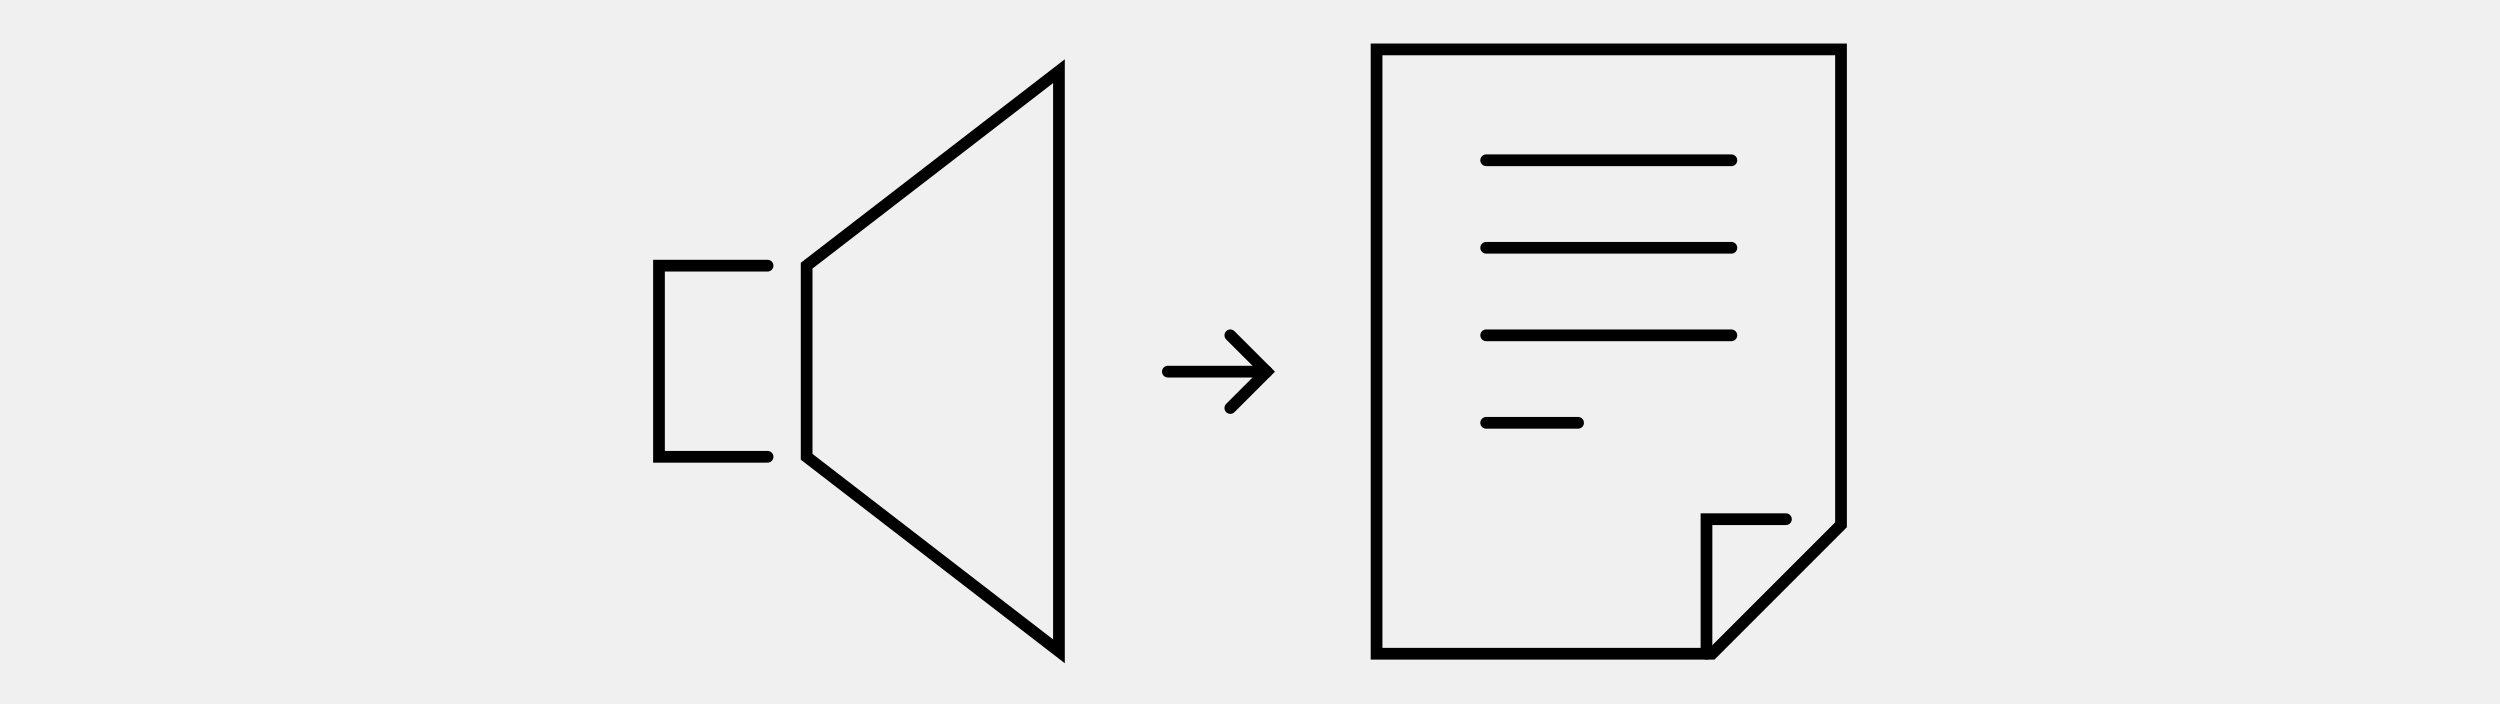
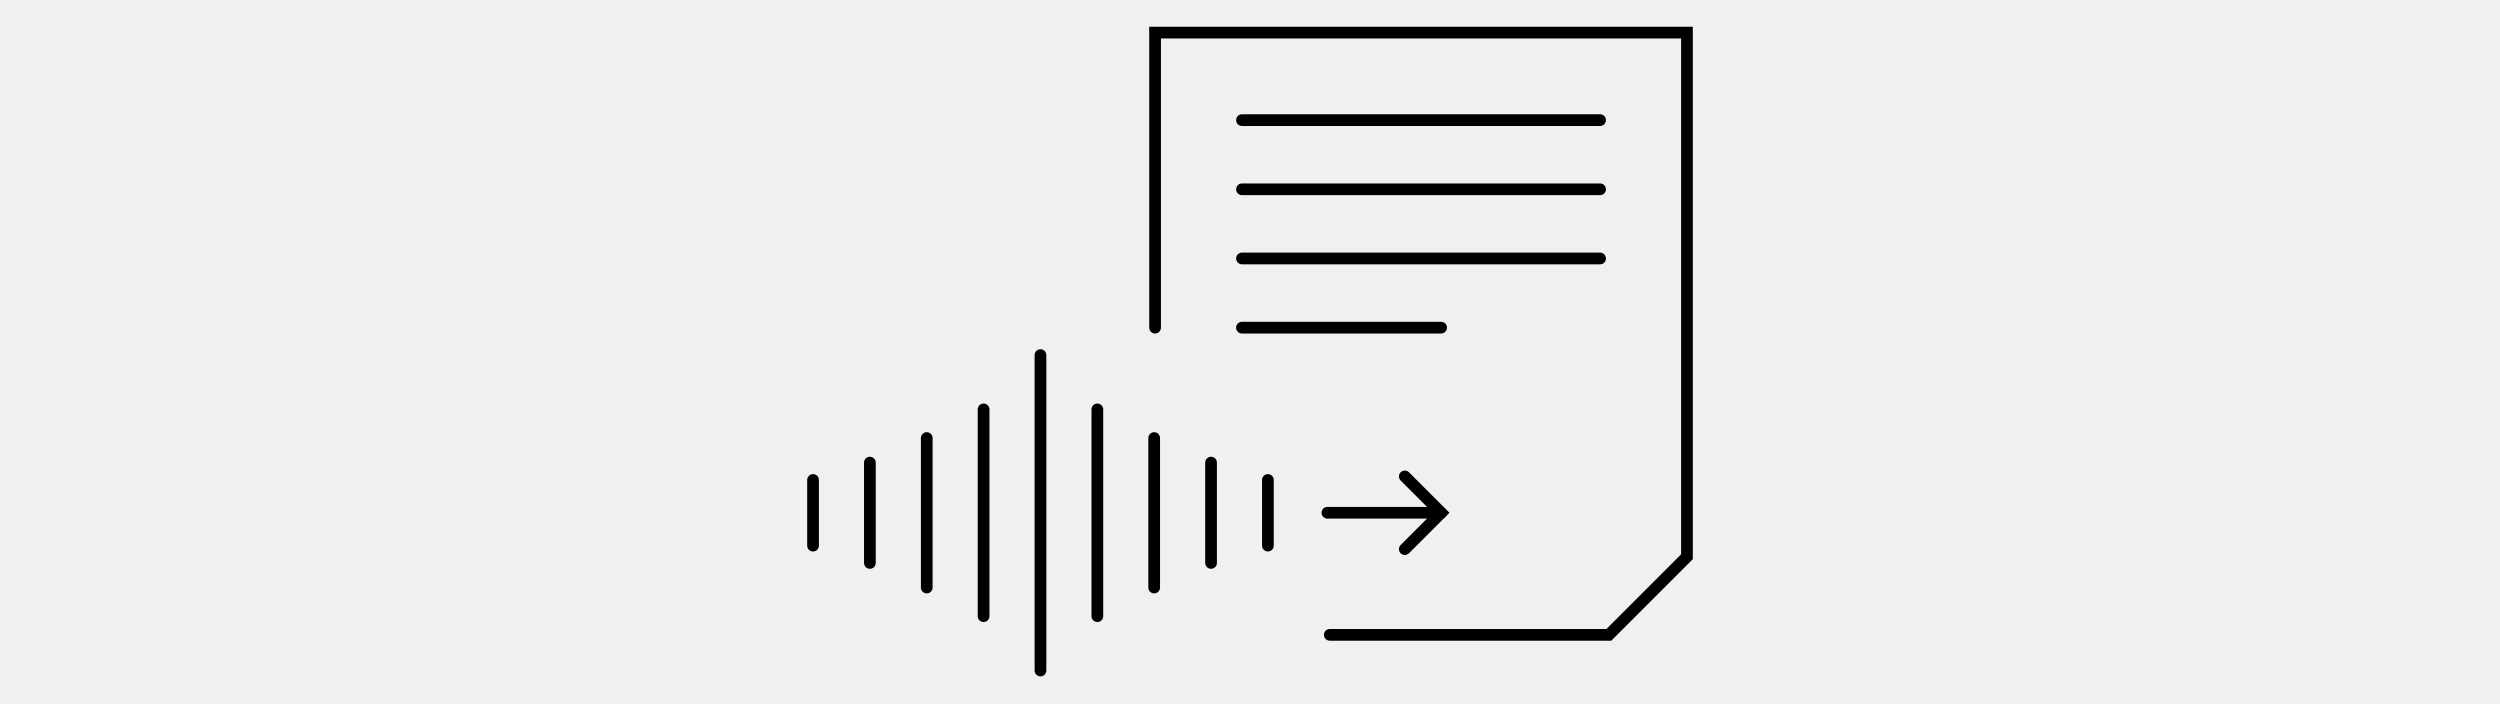
<svg xmlns="http://www.w3.org/2000/svg" id="Layer_2" data-name="Layer 2" viewBox="0 0 640 180">
  <defs>
    <style>
-       .cls-1 {
-         fill: none;
-         stroke: #000;
-         stroke-linecap: round;
-         stroke-miterlimit: 10;
-         stroke-width: 3px;
+       .cls-1, .cls-2 {
+         stroke-width: 0px;
+       }
+ 
+       .cls-3 {
+         opacity: 0;
      }

      .cls-2 {
        fill: #fff;
-         opacity: 0;
-         stroke-width: 0px;
      }
    </style>
  </defs>
  <g id="Layer_2-2" data-name="Layer 2">
    <g>
-       <rect class="cls-2" width="640" height="180" />
+       <g class="cls-3">
+         <rect class="cls-2" width="640" height="180" />
+       </g>
      <g>
        <g>
-           <line class="cls-1" x1="298.97" y1="95.14" x2="324.27" y2="95.14" />
-           <polyline class="cls-1" points="314.96 85.84 324.27 95.14 314.96 104.45" />
+           <path class="cls-1" d="M368.93,132.77h-29.11c-.83,0-1.5-.67-1.5-1.5s.67-1.5,1.5-1.5h29.11c.83,0,1.5.67,1.5,1.5s-.67,1.5-1.5,1.5Z" />
+           <path class="cls-1" d="M359.63,142.08c-.38,0-.77-.15-1.06-.44-.59-.59-.59-1.54,0-2.12l8.25-8.25-8.25-8.25c-.59-.59-.59-1.54,0-2.12s1.54-.59,2.12,0l10.37,10.37-10.37,10.37c-.29.29-.68.44-1.06.44Z" />
        </g>
        <g>
-           <polyline class="cls-1" points="196.5 116.94 168.7 116.94 168.7 68.01 196.5 68.01" />
-           <polygon class="cls-1" points="206.5 116.94 271.09 166.74 271.09 18.22 206.5 68.01 206.5 116.94" />
+           <path class="cls-1" d="M208.14,141.18c-.83,0-1.5-.67-1.5-1.5v-16.81c0-.83.67-1.5,1.5-1.5s1.5.67,1.5,1.5v16.81c0,.83-.67,1.5-1.5,1.5Z" />
+           <path class="cls-1" d="M222.69,145.61c-.83,0-1.5-.67-1.5-1.5v-25.68c0-.83.67-1.5,1.5-1.5s1.5.67,1.5,1.5v25.68c0,.83-.67,1.5-1.5,1.5Z" />
+           <path class="cls-1" d="M237.25,151.91c-.83,0-1.5-.67-1.5-1.5v-38.27c0-.83.67-1.5,1.5-1.5s1.5.67,1.5,1.5v38.27c0,.83-.67,1.5-1.5,1.5Z" />
+           <path class="cls-1" d="M251.8,159.24c-.83,0-1.5-.67-1.5-1.5v-52.93c0-.83.67-1.5,1.5-1.5s1.5.67,1.5,1.5v52.93c0,.83-.67,1.5-1.5,1.5Z" />
+           <path class="cls-1" d="M266.36,173.15c-.83,0-1.5-.67-1.5-1.5v-80.75c0-.83.67-1.5,1.5-1.5s1.5.67,1.5,1.5v80.75c0,.83-.67,1.5-1.5,1.5Z" />
+           <path class="cls-1" d="M324.58,141.18c-.83,0-1.5-.67-1.5-1.5v-16.81c0-.83.67-1.5,1.5-1.5s1.5.67,1.5,1.5v16.81c0,.83-.67,1.5-1.5,1.5Z" />
+           <path class="cls-1" d="M310.03,145.61c-.83,0-1.5-.67-1.5-1.5v-25.68c0-.83.67-1.5,1.5-1.5s1.5.67,1.5,1.5v25.68c0,.83-.67,1.5-1.5,1.5Z" />
+           <path class="cls-1" d="M295.47,151.91c-.83,0-1.5-.67-1.5-1.5v-38.27c0-.83.67-1.5,1.5-1.5s1.5.67,1.5,1.5v38.27c0,.83-.67,1.5-1.5,1.5Z" />
+           <path class="cls-1" d="M280.92,159.24c-.83,0-1.5-.67-1.5-1.5v-52.93c0-.83.67-1.5,1.5-1.5s1.5.67,1.5,1.5v52.93c0,.83-.67,1.5-1.5,1.5Z" />
        </g>
+         <path class="cls-1" d="M412.48,164.02h-72.05c-.83,0-1.5-.67-1.5-1.5s.67-1.5,1.5-1.5h70.81l19.12-19.12V9.85h-133.16v74.03c0,.83-.67,1.5-1.5,1.5s-1.5-.67-1.5-1.5V6.85h139.16v136.29l-20.88,20.88Z" />
        <g>
-           <path class="cls-1" d="M438.3,167.35h-85.9V12.65h118.9v121.7l-33,33Z" />
-           <polyline class="cls-1" points="436.86 167.35 436.86 132.91 457.2 132.91" />
-           <line class="cls-1" x1="380.46" y1="41.03" x2="443.23" y2="41.03" />
-           <line class="cls-1" x1="380.46" y1="63.43" x2="443.23" y2="63.43" />
-           <line class="cls-1" x1="380.46" y1="85.84" x2="443.23" y2="85.84" />
-           <line class="cls-1" x1="380.46" y1="108.24" x2="403.99" y2="108.24" />
+           <path class="cls-1" d="M409.62,32.25h-91.67c-.83,0-1.5-.67-1.5-1.5s.67-1.5,1.5-1.5h91.67c.83,0,1.5.67,1.5,1.5s-.67,1.5-1.5,1.5Z" />
+           <path class="cls-1" d="M409.62,49.96h-91.67c-.83,0-1.5-.67-1.5-1.5s.67-1.5,1.5-1.5h91.67c.83,0,1.5.67,1.5,1.5s-.67,1.5-1.5,1.5Z" />
+           <path class="cls-1" d="M409.62,67.67h-91.67c-.83,0-1.5-.67-1.5-1.5s.67-1.5,1.5-1.5h91.67c.83,0,1.5.67,1.5,1.5s-.67,1.5-1.5,1.5Z" />
+           <path class="cls-1" d="M368.93,85.38h-50.99c-.83,0-1.5-.67-1.5-1.5s.67-1.5,1.5-1.5h50.99c.83,0,1.5.67,1.5,1.5s-.67,1.5-1.5,1.5Z" />
        </g>
      </g>
    </g>
  </g>
</svg>
